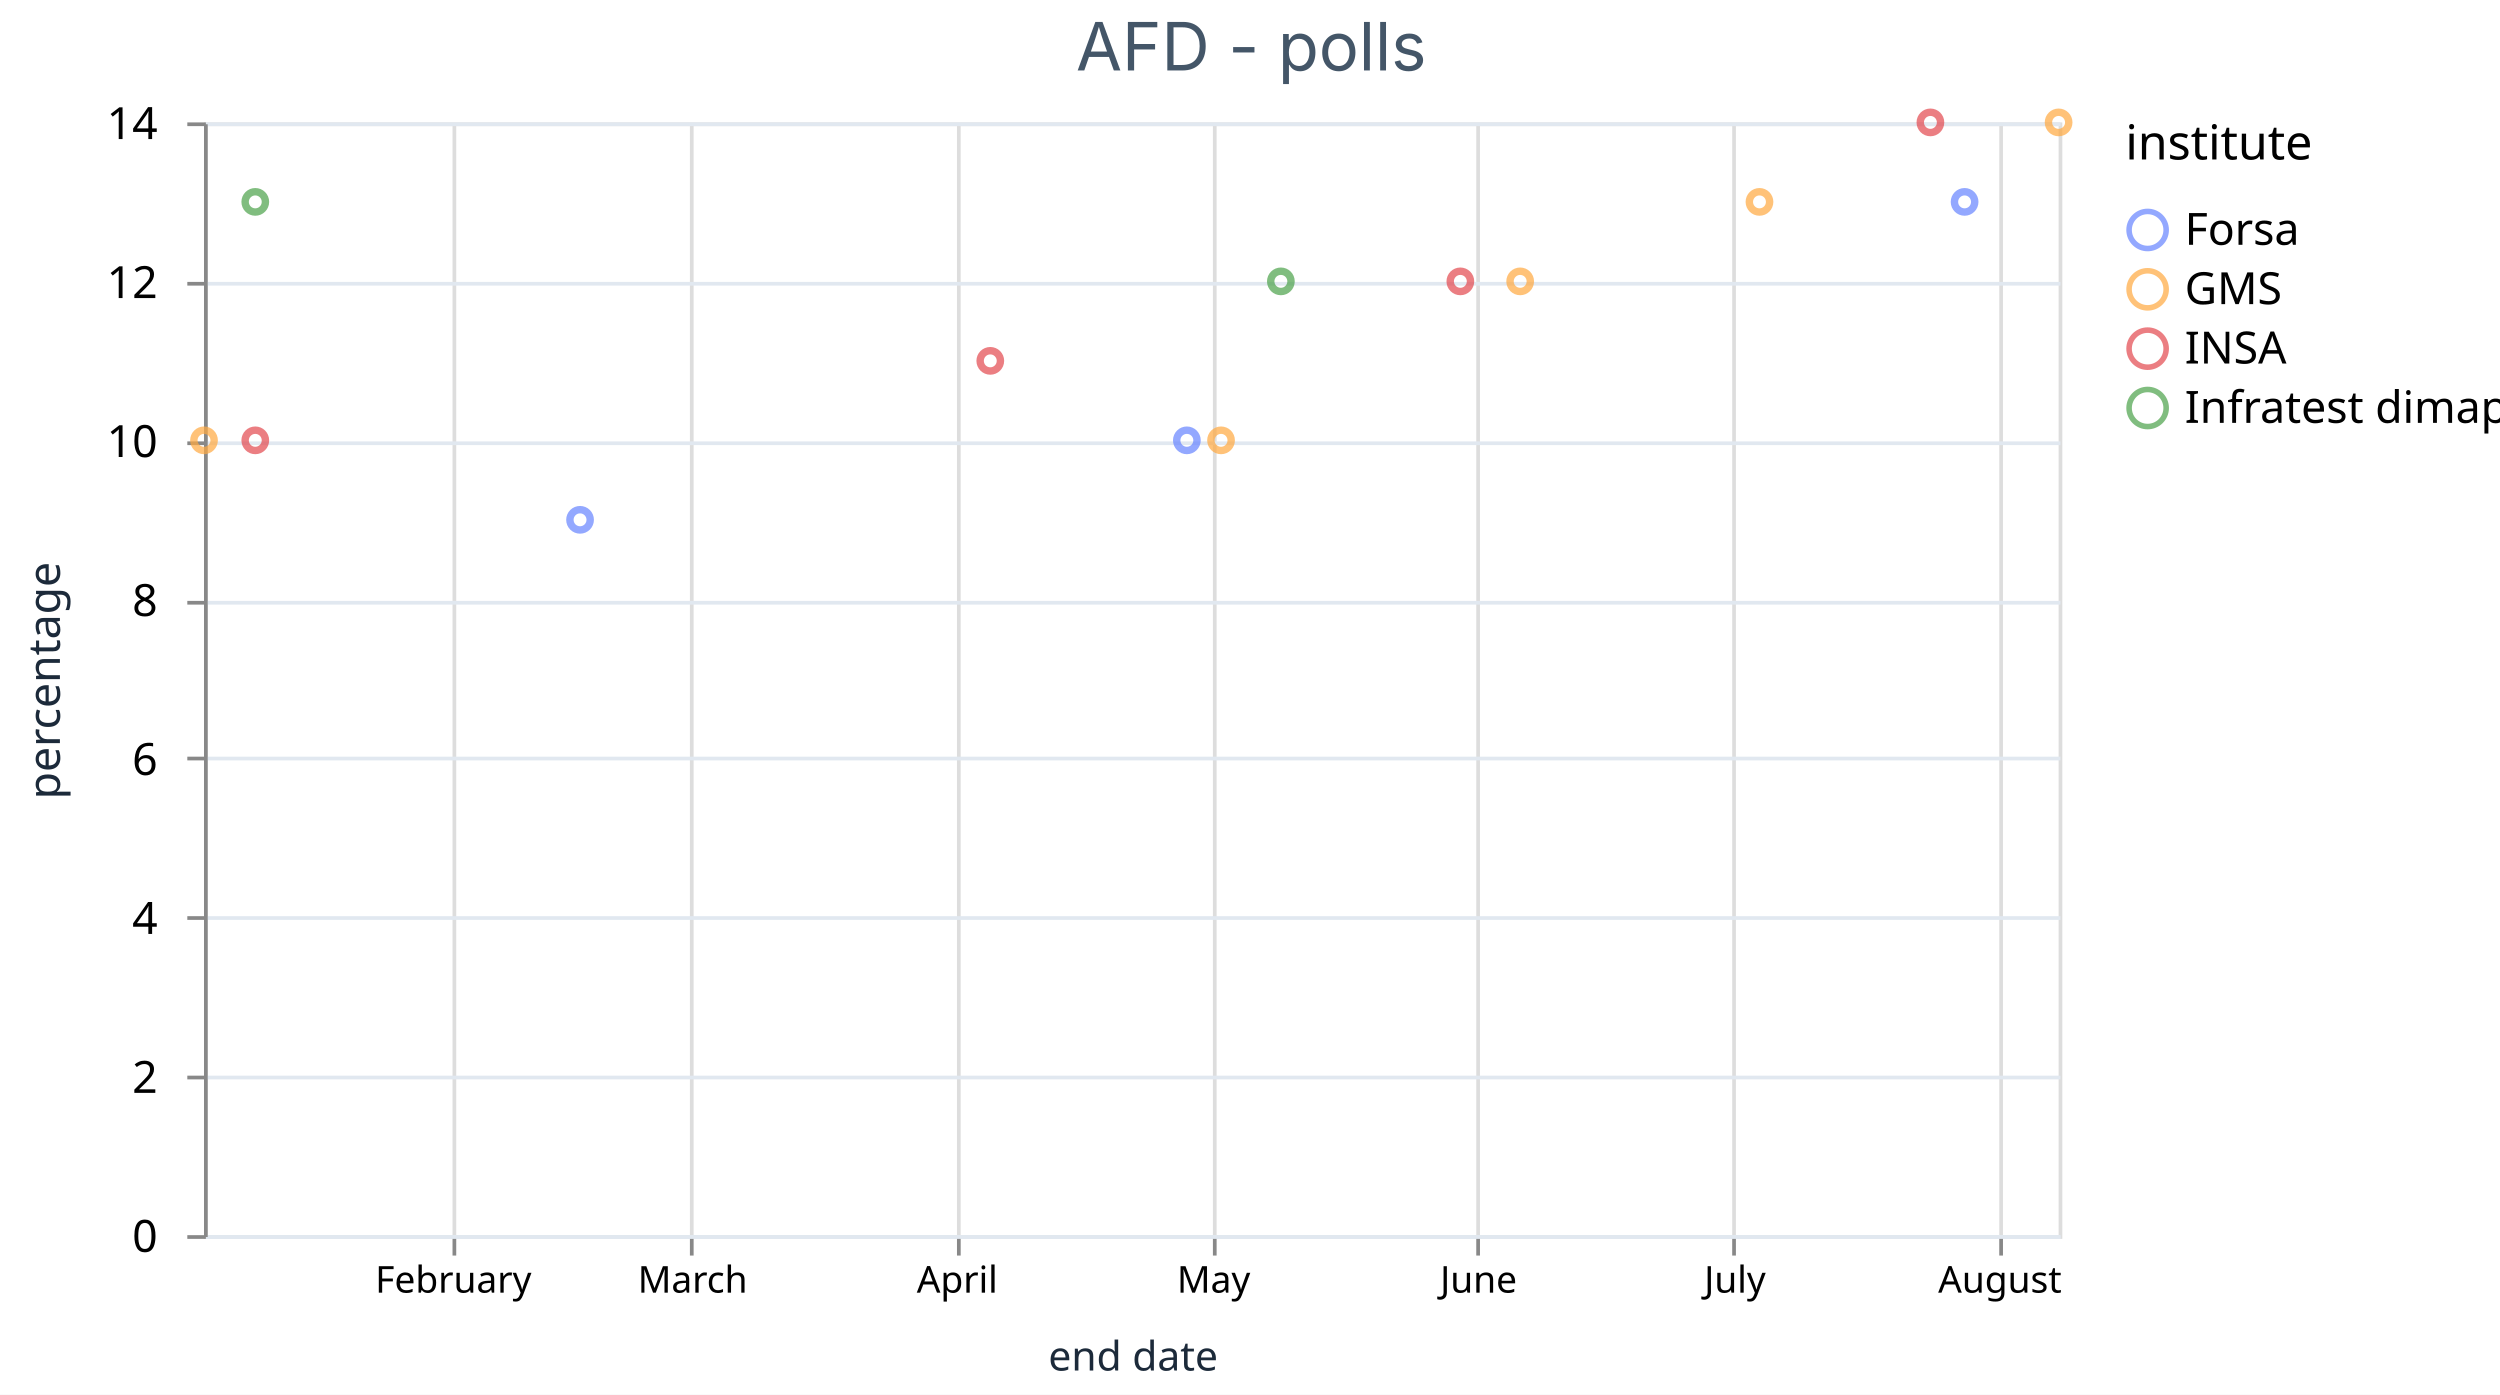
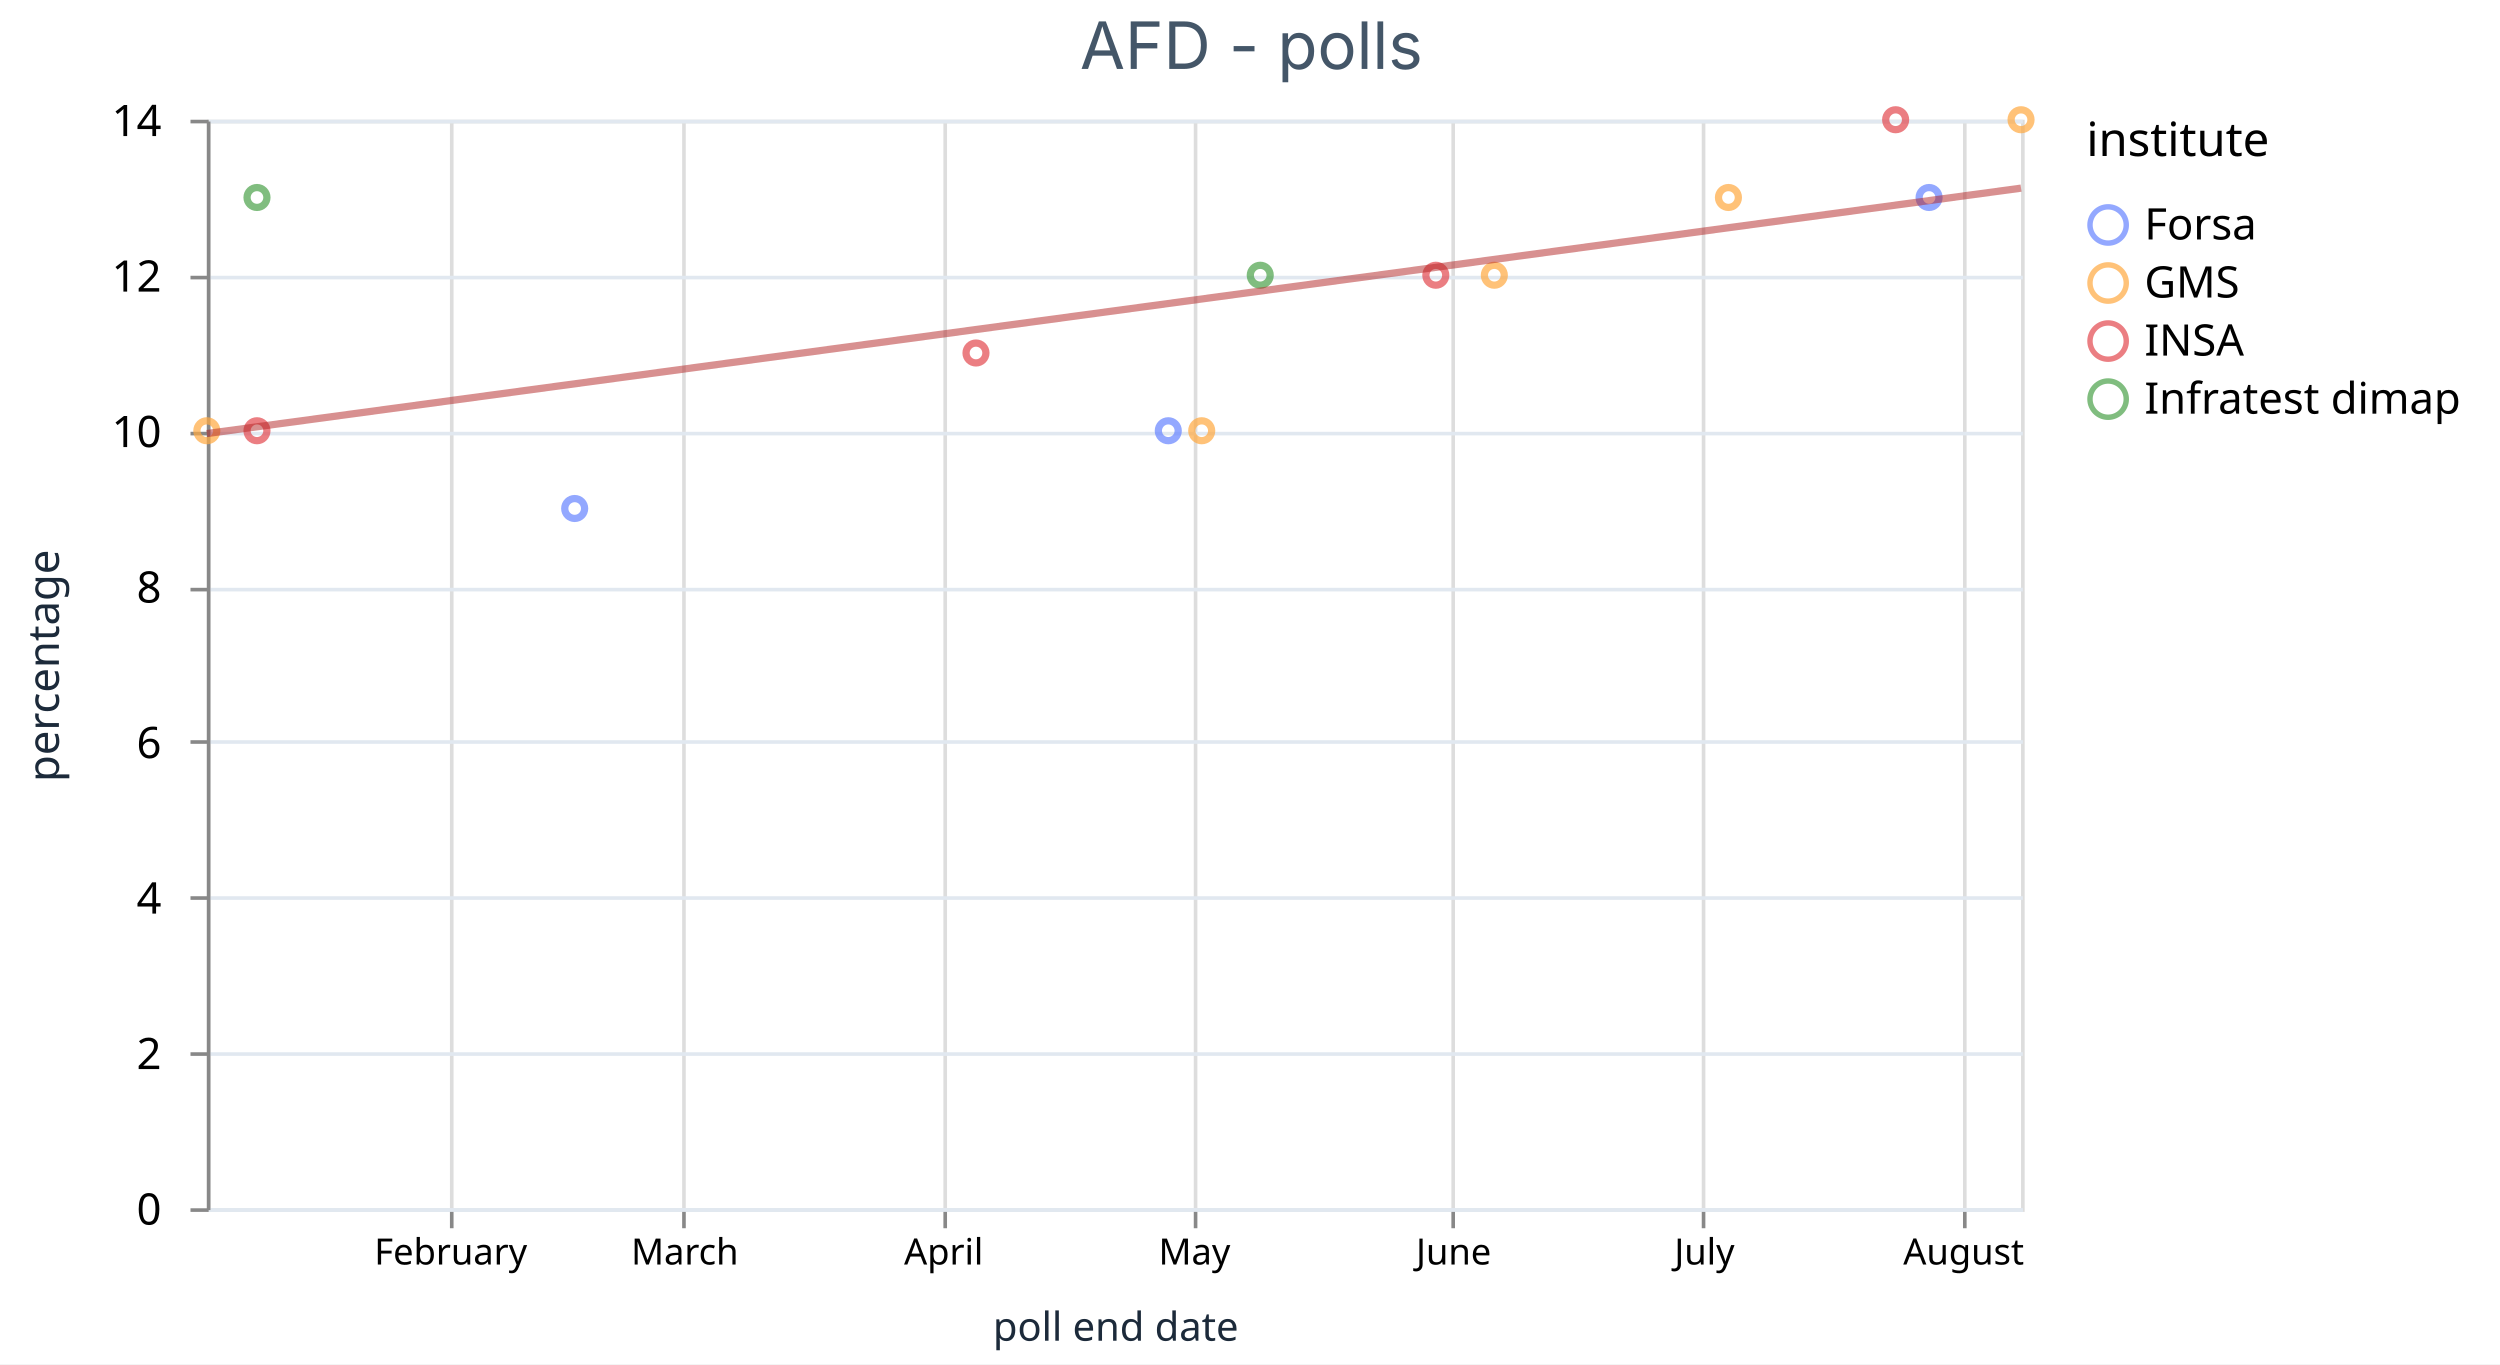
- <svg xmlns="http://www.w3.org/2000/svg" version="1.1" class="marks" width="674" height="376" viewBox="0 0 674 376">
-   <rect width="674" height="376" fill="#fff" />
-   <g fill="none" stroke-miterlimit="10" transform="translate(55,33)">
+ <svg xmlns="http://www.w3.org/2000/svg" version="1.1" class="marks" width="689" height="376" viewBox="0 0 689 376">
+   <rect width="689" height="376" fill="#fff" />
+   <g fill="none" stroke-miterlimit="10" transform="translate(57,33)">
    <g class="mark-group role-frame root" role="graphics-object" aria-roledescription="group mark container">
      <g transform="translate(0,0)">
        <path class="background" aria-hidden="true" d="M0.5,0.5h500v300h-500Z" stroke="#ddd" />
        <g>
          <g class="mark-group role-axis" aria-hidden="true">
            <g transform="translate(0.5,300.5)">
              <path class="background" aria-hidden="true" d="M0,0h0v0h0Z" pointer-events="none" />
              <g>
                <g class="mark-rule role-axis-grid" pointer-events="none">
                  <line transform="translate(67,-300)" x2="0" y2="300" stroke="#ddd" stroke-width="1" opacity="1" />
                  <line transform="translate(131,-300)" x2="0" y2="300" stroke="#ddd" stroke-width="1" opacity="1" />
                  <line transform="translate(203,-300)" x2="0" y2="300" stroke="#ddd" stroke-width="1" opacity="1" />
                  <line transform="translate(272,-300)" x2="0" y2="300" stroke="#ddd" stroke-width="1" opacity="1" />
                  <line transform="translate(343,-300)" x2="0" y2="300" stroke="#ddd" stroke-width="1" opacity="1" />
                  <line transform="translate(412,-300)" x2="0" y2="300" stroke="#ddd" stroke-width="1" opacity="1" />
                  <line transform="translate(484,-300)" x2="0" y2="300" stroke="#ddd" stroke-width="1" opacity="1" />
                </g>
              </g>
              <path class="foreground" aria-hidden="true" d="" pointer-events="none" display="none" />
            </g>
          </g>
          <g class="mark-group role-axis" aria-hidden="true">
            <g transform="translate(0.5,0.5)">
              <path class="background" aria-hidden="true" d="M0,0h0v0h0Z" pointer-events="none" />
              <g>
                <g class="mark-rule role-axis-grid" pointer-events="none">
                  <line transform="translate(0,300)" x2="500" y2="0" stroke="#e1e8f0" stroke-width="1" opacity="1" />
                  <line transform="translate(0,257)" x2="500" y2="0" stroke="#e1e8f0" stroke-width="1" opacity="1" />
                  <line transform="translate(0,214)" x2="500" y2="0" stroke="#e1e8f0" stroke-width="1" opacity="1" />
                  <line transform="translate(0,171)" x2="500" y2="0" stroke="#e1e8f0" stroke-width="1" opacity="1" />
                  <line transform="translate(0,129)" x2="500" y2="0" stroke="#e1e8f0" stroke-width="1" opacity="1" />
                  <line transform="translate(0,86)" x2="500" y2="0" stroke="#e1e8f0" stroke-width="1" opacity="1" />
                  <line transform="translate(0,43)" x2="500" y2="0" stroke="#e1e8f0" stroke-width="1" opacity="1" />
                  <line transform="translate(0,0)" x2="500" y2="0" stroke="#e1e8f0" stroke-width="1" opacity="1" />
                </g>
              </g>
              <path class="foreground" aria-hidden="true" d="" pointer-events="none" display="none" />
            </g>
          </g>
-           <g class="mark-group role-axis" role="graphics-symbol" aria-roledescription="axis" aria-label="X-axis titled 'end date' for a time scale with values from Tuesday, 03 January 2023, 1:00:00 AM to Tuesday, 08 August 2023, 2:00:00 AM">
+           <g class="mark-group role-axis" role="graphics-symbol" aria-roledescription="axis" aria-label="X-axis titled 'poll end date' for a time scale with values from Tuesday, 03 January 2023, 1:00:00 AM to Tuesday, 08 August 2023, 2:00:00 AM">
            <g transform="translate(0.5,300.5)">
              <path class="background" aria-hidden="true" d="M0,0h0v0h0Z" pointer-events="none" />
              <g>
                <g class="mark-rule role-axis-tick" pointer-events="none">
                  <line transform="translate(67,0)" x2="0" y2="5" stroke="#888" stroke-width="1" opacity="1" />
                  <line transform="translate(131,0)" x2="0" y2="5" stroke="#888" stroke-width="1" opacity="1" />
                  <line transform="translate(203,0)" x2="0" y2="5" stroke="#888" stroke-width="1" opacity="1" />
                  <line transform="translate(272,0)" x2="0" y2="5" stroke="#888" stroke-width="1" opacity="1" />
                  <line transform="translate(343,0)" x2="0" y2="5" stroke="#888" stroke-width="1" opacity="1" />
                  <line transform="translate(412,0)" x2="0" y2="5" stroke="#888" stroke-width="1" opacity="1" />
                  <line transform="translate(484,0)" x2="0" y2="5" stroke="#888" stroke-width="1" opacity="1" />
                </g>
                <g class="mark-text role-axis-label" pointer-events="none">
                  <text text-anchor="middle" transform="translate(66.72427,15)" font-family="sans-serif" font-size="10px" fill="#000" opacity="1">February</text>
                  <text text-anchor="middle" transform="translate(131.2404,15)" font-family="sans-serif" font-size="10px" fill="#000" opacity="1">March</text>
                  <text text-anchor="middle" transform="translate(202.573,15)" font-family="sans-serif" font-size="10px" fill="#000" opacity="1">April</text>
                  <text text-anchor="middle" transform="translate(271.6974,15)" font-family="sans-serif" font-size="10px" fill="#000" opacity="1">May</text>
                  <text text-anchor="middle" transform="translate(343.126,15)" font-family="sans-serif" font-size="10px" fill="#000" opacity="1">June</text>
                  <text text-anchor="middle" transform="translate(412.2504,15)" font-family="sans-serif" font-size="10px" fill="#000" opacity="1">July</text>
                  <text text-anchor="middle" transform="translate(483.679,15)" font-family="sans-serif" font-size="10px" fill="#000" opacity="1">August</text>
                </g>
                <g class="mark-rule role-axis-domain" pointer-events="none">
                  <line transform="translate(0,0)" x2="500" y2="0" stroke="#e1e8f0" stroke-width="1" opacity="1" />
                </g>
                <g class="mark-text role-axis-title" pointer-events="none">
-                   <text text-anchor="middle" transform="translate(250,36)" font-family="sans-serif" font-size="11px" font-weight="400" fill="#1c2a3a" opacity="1">end date</text>
+                   <text text-anchor="middle" transform="translate(250,36)" font-family="sans-serif" font-size="11px" font-weight="400" fill="#1c2a3a" opacity="1">poll end date</text>
                </g>
              </g>
              <path class="foreground" aria-hidden="true" d="" pointer-events="none" display="none" />
            </g>
          </g>
          <g class="mark-group role-axis" role="graphics-symbol" aria-roledescription="axis" aria-label="Y-axis titled 'percentage' for a linear scale with values from 0 to 14">
            <g transform="translate(0.5,0.5)">
              <path class="background" aria-hidden="true" d="M0,0h0v0h0Z" pointer-events="none" />
              <g>
                <g class="mark-rule role-axis-tick" pointer-events="none">
                  <line transform="translate(0,300)" x2="-5" y2="0" stroke="#888" stroke-width="1" opacity="1" />
                  <line transform="translate(0,257)" x2="-5" y2="0" stroke="#888" stroke-width="1" opacity="1" />
                  <line transform="translate(0,214)" x2="-5" y2="0" stroke="#888" stroke-width="1" opacity="1" />
                  <line transform="translate(0,171)" x2="-5" y2="0" stroke="#888" stroke-width="1" opacity="1" />
                  <line transform="translate(0,129)" x2="-5" y2="0" stroke="#888" stroke-width="1" opacity="1" />
                  <line transform="translate(0,86)" x2="-5" y2="0" stroke="#888" stroke-width="1" opacity="1" />
                  <line transform="translate(0,43)" x2="-5" y2="0" stroke="#888" stroke-width="1" opacity="1" />
                  <line transform="translate(0,0)" x2="-5" y2="0" stroke="#888" stroke-width="1" opacity="1" />
                </g>
                <g class="mark-text role-axis-label" pointer-events="none">
                  <text text-anchor="end" transform="translate(-13,304)" font-family="sans-serif" font-size="12px" fill="#000" opacity="1">0</text>
                  <text text-anchor="end" transform="translate(-13,261.1429)" font-family="sans-serif" font-size="12px" fill="#000" opacity="1">2</text>
                  <text text-anchor="end" transform="translate(-13,218.2857)" font-family="sans-serif" font-size="12px" fill="#000" opacity="1">4</text>
                  <text text-anchor="end" transform="translate(-13,175.4286)" font-family="sans-serif" font-size="12px" fill="#000" opacity="1">6</text>
                  <text text-anchor="end" transform="translate(-13,132.5714)" font-family="sans-serif" font-size="12px" fill="#000" opacity="1">8</text>
                  <text text-anchor="end" transform="translate(-13,89.71429)" font-family="sans-serif" font-size="12px" fill="#000" opacity="1">10</text>
                  <text text-anchor="end" transform="translate(-13,46.85714)" font-family="sans-serif" font-size="12px" fill="#000" opacity="1">12</text>
                  <text text-anchor="end" transform="translate(-13,4)" font-family="sans-serif" font-size="12px" fill="#000" opacity="1">14</text>
                </g>
                <g class="mark-rule role-axis-domain" pointer-events="none">
                  <line transform="translate(0,300)" x2="0" y2="-300" stroke="#888" stroke-width="1" opacity="1" />
                </g>
                <g class="mark-text role-axis-title" pointer-events="none">
-                   <text text-anchor="middle" transform="translate(-36.34766,150) rotate(-90) translate(0,-3)" font-family="sans-serif" font-size="12px" font-weight="400" fill="#1c2a3a" opacity="1">percentage</text>
-                 </g>
-               </g>
-               <path class="foreground" aria-hidden="true" d="" pointer-events="none" display="none" />
-             </g>
-           </g>
-           <g class="mark-symbol role-mark marks" role="graphics-object" aria-roledescription="symbol mark container">
-             <path aria-label="end date: Aug 08, 2023; percentage: 14; institute: GMS" role="graphics-symbol" aria-roledescription="point" transform="translate(500,0)" d="M2.739,0A2.739,2.739,0,1,1,-2.739,0A2.739,2.739,0,1,1,2.739,0" stroke="#ffa83f" stroke-width="2" opacity="0.7" />
-             <path aria-label="end date: Jul 28, 2023; percentage: 13; institute: Forsa" role="graphics-symbol" aria-roledescription="point" transform="translate(474.6544,21.42857)" d="M2.739,0A2.739,2.739,0,1,1,-2.739,0A2.739,2.739,0,1,1,2.739,0" stroke="#6583ff" stroke-width="2" opacity="0.7" />
-             <path aria-label="end date: Jul 24, 2023; percentage: 14; institute: INSA" role="graphics-symbol" aria-roledescription="point" transform="translate(465.4378,0)" d="M2.739,0A2.739,2.739,0,1,1,-2.739,0A2.739,2.739,0,1,1,2.739,0" stroke="#e2474d" stroke-width="2" opacity="0.7" />
-             <path aria-label="end date: Jul 04, 2023; percentage: 13; institute: GMS" role="graphics-symbol" aria-roledescription="point" transform="translate(419.3548,21.42857)" d="M2.739,0A2.739,2.739,0,1,1,-2.739,0A2.739,2.739,0,1,1,2.739,0" stroke="#ffa83f" stroke-width="2" opacity="0.7" />
-             <path aria-label="end date: Jun 06, 2023; percentage: 12; institute: GMS" role="graphics-symbol" aria-roledescription="point" transform="translate(354.8387,42.85714)" d="M2.739,0A2.739,2.739,0,1,1,-2.739,0A2.739,2.739,0,1,1,2.739,0" stroke="#ffa83f" stroke-width="2" opacity="0.7" />
-             <path aria-label="end date: May 30, 2023; percentage: 12; institute: INSA" role="graphics-symbol" aria-roledescription="point" transform="translate(338.7097,42.85714)" d="M2.739,0A2.739,2.739,0,1,1,-2.739,0A2.739,2.739,0,1,1,2.739,0" stroke="#e2474d" stroke-width="2" opacity="0.7" />
-             <path aria-label="end date: May 09, 2023; percentage: 12; institute: Infratest dimap" role="graphics-symbol" aria-roledescription="point" transform="translate(290.3226,42.85714)" d="M2.739,0A2.739,2.739,0,1,1,-2.739,0A2.739,2.739,0,1,1,2.739,0" stroke="#4aa148" stroke-width="2" opacity="0.7" />
-             <path aria-label="end date: Apr 28, 2023; percentage: 10; institute: Forsa" role="graphics-symbol" aria-roledescription="point" transform="translate(264.977,85.71429)" d="M2.739,0A2.739,2.739,0,1,1,-2.739,0A2.739,2.739,0,1,1,2.739,0" stroke="#6583ff" stroke-width="2" opacity="0.7" />
-             <path aria-label="end date: May 02, 2023; percentage: 10; institute: GMS" role="graphics-symbol" aria-roledescription="point" transform="translate(274.1935,85.71429)" d="M2.739,0A2.739,2.739,0,1,1,-2.739,0A2.739,2.739,0,1,1,2.739,0" stroke="#ffa83f" stroke-width="2" opacity="0.7" />
-             <path aria-label="end date: Apr 05, 2023; percentage: 11; institute: INSA" role="graphics-symbol" aria-roledescription="point" transform="translate(211.9816,64.28571)" d="M2.739,0A2.739,2.739,0,1,1,-2.739,0A2.739,2.739,0,1,1,2.739,0" stroke="#e2474d" stroke-width="2" opacity="0.7" />
-             <path aria-label="end date: Feb 16, 2023; percentage: 9; institute: Forsa" role="graphics-symbol" aria-roledescription="point" transform="translate(101.3825,107.1429)" d="M2.739,0A2.739,2.739,0,1,1,-2.739,0A2.739,2.739,0,1,1,2.739,0" stroke="#6583ff" stroke-width="2" opacity="0.7" />
-             <path aria-label="end date: Jan 09, 2023; percentage: 10; institute: INSA" role="graphics-symbol" aria-roledescription="point" transform="translate(13.82488,85.71429)" d="M2.739,0A2.739,2.739,0,1,1,-2.739,0A2.739,2.739,0,1,1,2.739,0" stroke="#e2474d" stroke-width="2" opacity="0.7" />
-             <path aria-label="end date: Jan 09, 2023; percentage: 13; institute: Infratest dimap" role="graphics-symbol" aria-roledescription="point" transform="translate(13.82488,21.42857)" d="M2.739,0A2.739,2.739,0,1,1,-2.739,0A2.739,2.739,0,1,1,2.739,0" stroke="#4aa148" stroke-width="2" opacity="0.7" />
-             <path aria-label="end date: Jan 03, 2023; percentage: 10; institute: GMS" role="graphics-symbol" aria-roledescription="point" transform="translate(0,85.71429)" d="M2.739,0A2.739,2.739,0,1,1,-2.739,0A2.739,2.739,0,1,1,2.739,0" stroke="#ffa83f" stroke-width="2" opacity="0.7" />
+                   <text text-anchor="middle" transform="translate(-38.26667,150) rotate(-90) translate(0,-3)" font-family="sans-serif" font-size="12px" font-weight="400" fill="#1c2a3a" opacity="1">percentage</text>
+                 </g>
+               </g>
+               <path class="foreground" aria-hidden="true" d="" pointer-events="none" display="none" />
+             </g>
+           </g>
+           <g class="mark-symbol role-mark layer_0_marks" role="graphics-object" aria-roledescription="symbol mark container">
+             <path aria-label="poll end date: Aug 08, 2023; percentage: 14; institute: GMS" role="graphics-symbol" aria-roledescription="point" transform="translate(500,0)" d="M2.739,0A2.739,2.739,0,1,1,-2.739,0A2.739,2.739,0,1,1,2.739,0" stroke="#ffa83f" stroke-width="2" opacity="0.7" />
+             <path aria-label="poll end date: Jul 28, 2023; percentage: 13; institute: Forsa" role="graphics-symbol" aria-roledescription="point" transform="translate(474.6544,21.42857)" d="M2.739,0A2.739,2.739,0,1,1,-2.739,0A2.739,2.739,0,1,1,2.739,0" stroke="#6583ff" stroke-width="2" opacity="0.7" />
+             <path aria-label="poll end date: Jul 24, 2023; percentage: 14; institute: INSA" role="graphics-symbol" aria-roledescription="point" transform="translate(465.4378,0)" d="M2.739,0A2.739,2.739,0,1,1,-2.739,0A2.739,2.739,0,1,1,2.739,0" stroke="#e2474d" stroke-width="2" opacity="0.7" />
+             <path aria-label="poll end date: Jul 04, 2023; percentage: 13; institute: GMS" role="graphics-symbol" aria-roledescription="point" transform="translate(419.3548,21.42857)" d="M2.739,0A2.739,2.739,0,1,1,-2.739,0A2.739,2.739,0,1,1,2.739,0" stroke="#ffa83f" stroke-width="2" opacity="0.7" />
+             <path aria-label="poll end date: Jun 06, 2023; percentage: 12; institute: GMS" role="graphics-symbol" aria-roledescription="point" transform="translate(354.8387,42.85714)" d="M2.739,0A2.739,2.739,0,1,1,-2.739,0A2.739,2.739,0,1,1,2.739,0" stroke="#ffa83f" stroke-width="2" opacity="0.7" />
+             <path aria-label="poll end date: May 30, 2023; percentage: 12; institute: INSA" role="graphics-symbol" aria-roledescription="point" transform="translate(338.7097,42.85714)" d="M2.739,0A2.739,2.739,0,1,1,-2.739,0A2.739,2.739,0,1,1,2.739,0" stroke="#e2474d" stroke-width="2" opacity="0.7" />
+             <path aria-label="poll end date: May 09, 2023; percentage: 12; institute: Infratest dimap" role="graphics-symbol" aria-roledescription="point" transform="translate(290.3226,42.85714)" d="M2.739,0A2.739,2.739,0,1,1,-2.739,0A2.739,2.739,0,1,1,2.739,0" stroke="#4aa148" stroke-width="2" opacity="0.7" />
+             <path aria-label="poll end date: Apr 28, 2023; percentage: 10; institute: Forsa" role="graphics-symbol" aria-roledescription="point" transform="translate(264.977,85.71429)" d="M2.739,0A2.739,2.739,0,1,1,-2.739,0A2.739,2.739,0,1,1,2.739,0" stroke="#6583ff" stroke-width="2" opacity="0.7" />
+             <path aria-label="poll end date: May 02, 2023; percentage: 10; institute: GMS" role="graphics-symbol" aria-roledescription="point" transform="translate(274.1935,85.71429)" d="M2.739,0A2.739,2.739,0,1,1,-2.739,0A2.739,2.739,0,1,1,2.739,0" stroke="#ffa83f" stroke-width="2" opacity="0.7" />
+             <path aria-label="poll end date: Apr 05, 2023; percentage: 11; institute: INSA" role="graphics-symbol" aria-roledescription="point" transform="translate(211.9816,64.28571)" d="M2.739,0A2.739,2.739,0,1,1,-2.739,0A2.739,2.739,0,1,1,2.739,0" stroke="#e2474d" stroke-width="2" opacity="0.7" />
+             <path aria-label="poll end date: Feb 16, 2023; percentage: 9; institute: Forsa" role="graphics-symbol" aria-roledescription="point" transform="translate(101.3825,107.1429)" d="M2.739,0A2.739,2.739,0,1,1,-2.739,0A2.739,2.739,0,1,1,2.739,0" stroke="#6583ff" stroke-width="2" opacity="0.7" />
+             <path aria-label="poll end date: Jan 09, 2023; percentage: 10; institute: INSA" role="graphics-symbol" aria-roledescription="point" transform="translate(13.82488,85.71429)" d="M2.739,0A2.739,2.739,0,1,1,-2.739,0A2.739,2.739,0,1,1,2.739,0" stroke="#e2474d" stroke-width="2" opacity="0.7" />
+             <path aria-label="poll end date: Jan 09, 2023; percentage: 13; institute: Infratest dimap" role="graphics-symbol" aria-roledescription="point" transform="translate(13.82488,21.42857)" d="M2.739,0A2.739,2.739,0,1,1,-2.739,0A2.739,2.739,0,1,1,2.739,0" stroke="#4aa148" stroke-width="2" opacity="0.7" />
+             <path aria-label="poll end date: Jan 03, 2023; percentage: 10; institute: GMS" role="graphics-symbol" aria-roledescription="point" transform="translate(0,85.71429)" d="M2.739,0A2.739,2.739,0,1,1,-2.739,0A2.739,2.739,0,1,1,2.739,0" stroke="#ffa83f" stroke-width="2" opacity="0.7" />
+           </g>
+           <g class="mark-line role-mark layer_1_marks" role="graphics-object" aria-roledescription="line mark container">
+             <path aria-label="poll end date: Jan 03, 2023; percentage: 9.96391504471" role="graphics-symbol" aria-roledescription="line mark" d="M0,86.488L500,18.852" stroke="firebrick" stroke-width="2" opacity="0.5" />
          </g>
          <g class="mark-group role-legend" role="graphics-symbol" aria-roledescription="legend" aria-label="Symbol legend titled 'institute' for stroke color with 4 values: Forsa, GMS, INSA, Infratest dimap">
            <g transform="translate(518,0)">
-               <path class="background" aria-hidden="true" d="M0,0h96v84h-96Z" pointer-events="none" />
+               <path class="background" aria-hidden="true" d="M0,0h109v84h-109Z" pointer-events="none" />
              <g>
                <g class="mark-group role-legend-entry">
                  <g transform="translate(0,23)">
                    <path class="background" aria-hidden="true" d="M0,0h0v0h0Z" pointer-events="none" />
                    <g>
                      <g class="mark-group role-scope" role="graphics-object" aria-roledescription="group mark container">
                        <g transform="translate(0,0)">
-                           <path class="background" aria-hidden="true" d="M0,0h95.371v12.5h-95.371Z" pointer-events="none" opacity="1" />
+                           <path class="background" aria-hidden="true" d="M0,0h108.083v12.5h-108.083Z" pointer-events="none" opacity="1" />
                          <g>
                            <g class="mark-symbol role-legend-symbol" pointer-events="none">
                              <path transform="translate(6,6)" d="M5,0A5,5,0,1,1,-5,0A5,5,0,1,1,5,0" stroke="#6583ff" stroke-width="1.5" opacity="0.7" />
                            </g>
                            <g class="mark-text role-legend-label" pointer-events="none">
                              <text text-anchor="start" transform="translate(16,10)" font-family="sans-serif" font-size="12px" fill="#000" opacity="1">Forsa</text>
                            </g>
                          </g>
                          <path class="foreground" aria-hidden="true" d="" pointer-events="none" display="none" />
                        </g>
                        <g transform="translate(0,16)">
-                           <path class="background" aria-hidden="true" d="M0,0h95.371v12.5h-95.371Z" pointer-events="none" opacity="1" />
+                           <path class="background" aria-hidden="true" d="M0,0h108.083v12.5h-108.083Z" pointer-events="none" opacity="1" />
                          <g>
                            <g class="mark-symbol role-legend-symbol" pointer-events="none">
                              <path transform="translate(6,6)" d="M5,0A5,5,0,1,1,-5,0A5,5,0,1,1,5,0" stroke="#ffa83f" stroke-width="1.5" opacity="0.7" />
                            </g>
                            <g class="mark-text role-legend-label" pointer-events="none">
                              <text text-anchor="start" transform="translate(16,10)" font-family="sans-serif" font-size="12px" fill="#000" opacity="1">GMS</text>
                            </g>
                          </g>
                          <path class="foreground" aria-hidden="true" d="" pointer-events="none" display="none" />
                        </g>
                        <g transform="translate(0,32)">
-                           <path class="background" aria-hidden="true" d="M0,0h95.371v12.5h-95.371Z" pointer-events="none" opacity="1" />
+                           <path class="background" aria-hidden="true" d="M0,0h108.083v12.5h-108.083Z" pointer-events="none" opacity="1" />
                          <g>
                            <g class="mark-symbol role-legend-symbol" pointer-events="none">
                              <path transform="translate(6,6)" d="M5,0A5,5,0,1,1,-5,0A5,5,0,1,1,5,0" stroke="#e2474d" stroke-width="1.5" opacity="0.7" />
                            </g>
                            <g class="mark-text role-legend-label" pointer-events="none">
                              <text text-anchor="start" transform="translate(16,10)" font-family="sans-serif" font-size="12px" fill="#000" opacity="1">INSA</text>
                            </g>
                          </g>
                          <path class="foreground" aria-hidden="true" d="" pointer-events="none" display="none" />
                        </g>
                        <g transform="translate(0,48)">
-                           <path class="background" aria-hidden="true" d="M0,0h95.371v12.5h-95.371Z" pointer-events="none" opacity="1" />
+                           <path class="background" aria-hidden="true" d="M0,0h108.083v12.5h-108.083Z" pointer-events="none" opacity="1" />
                          <g>
                            <g class="mark-symbol role-legend-symbol" pointer-events="none">
                              <path transform="translate(6,6)" d="M5,0A5,5,0,1,1,-5,0A5,5,0,1,1,5,0" stroke="#4aa148" stroke-width="1.5" opacity="0.7" />
                            </g>
                            <g class="mark-text role-legend-label" pointer-events="none">
                              <text text-anchor="start" transform="translate(16,10)" font-family="sans-serif" font-size="12px" fill="#000" opacity="1">Infratest dimap</text>
                            </g>
                          </g>
                          <path class="foreground" aria-hidden="true" d="" pointer-events="none" display="none" />
                        </g>
                      </g>
                    </g>
                    <path class="foreground" aria-hidden="true" d="" pointer-events="none" display="none" />
                  </g>
                </g>
                <g class="mark-text role-legend-title" pointer-events="none">
                  <text text-anchor="start" transform="translate(0,10)" font-family="sans-serif" font-size="13px" font-weight="400" fill="#000" opacity="1">institute</text>
                </g>
              </g>
              <path class="foreground" aria-hidden="true" d="" pointer-events="none" display="none" />
            </g>
          </g>
          <g class="mark-group role-title">
-             <g transform="translate(282.3262,-28)">
+             <g transform="translate(287.8667,-28)">
              <path class="background" aria-hidden="true" d="M0,0h0v0h0Z" pointer-events="none" />
              <g>
                <g class="mark-text role-title-text" role="graphics-symbol" aria-roledescription="title" aria-label="Title text 'AFD - polls'" pointer-events="none">
                  <text text-anchor="middle" transform="translate(0,14)" font-family="Inter" font-size="18px" font-weight="400" fill="#445668" opacity="1">AFD - polls</text>
                </g>
              </g>
              <path class="foreground" aria-hidden="true" d="" pointer-events="none" display="none" />
            </g>
          </g>
        </g>
        <path class="foreground" aria-hidden="true" d="" display="none" />
      </g>
    </g>
  </g>
</svg>
